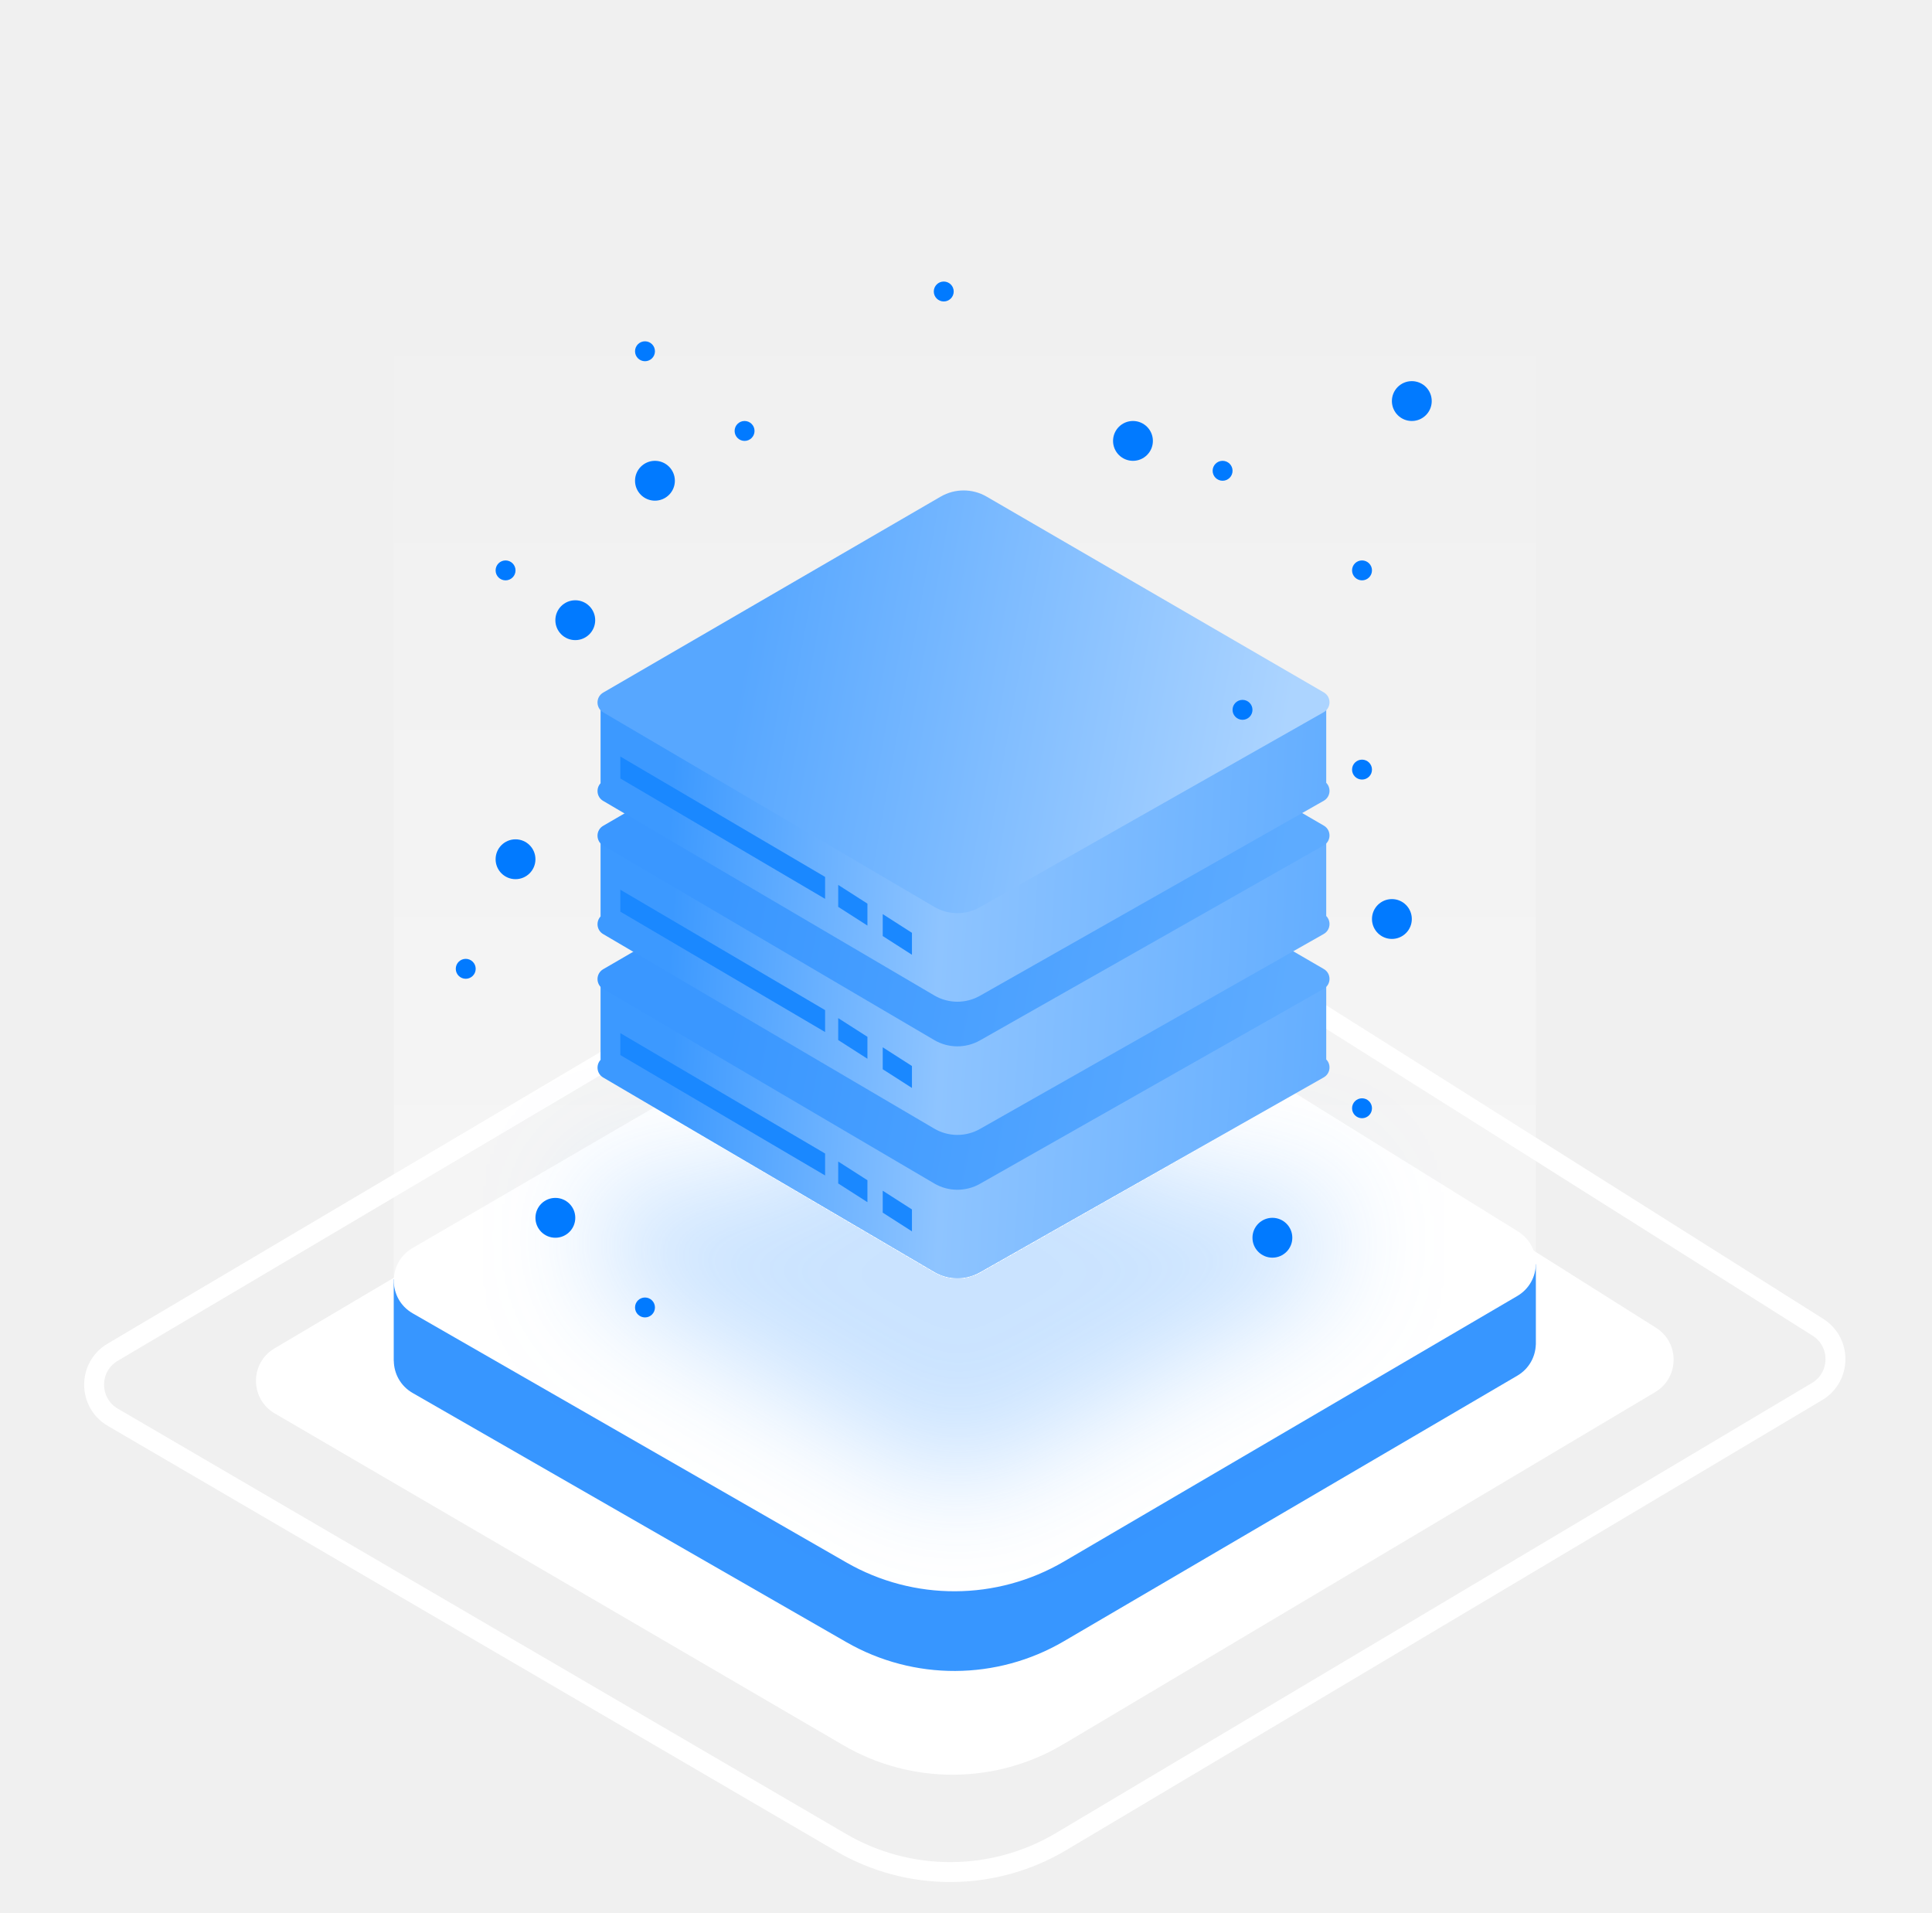
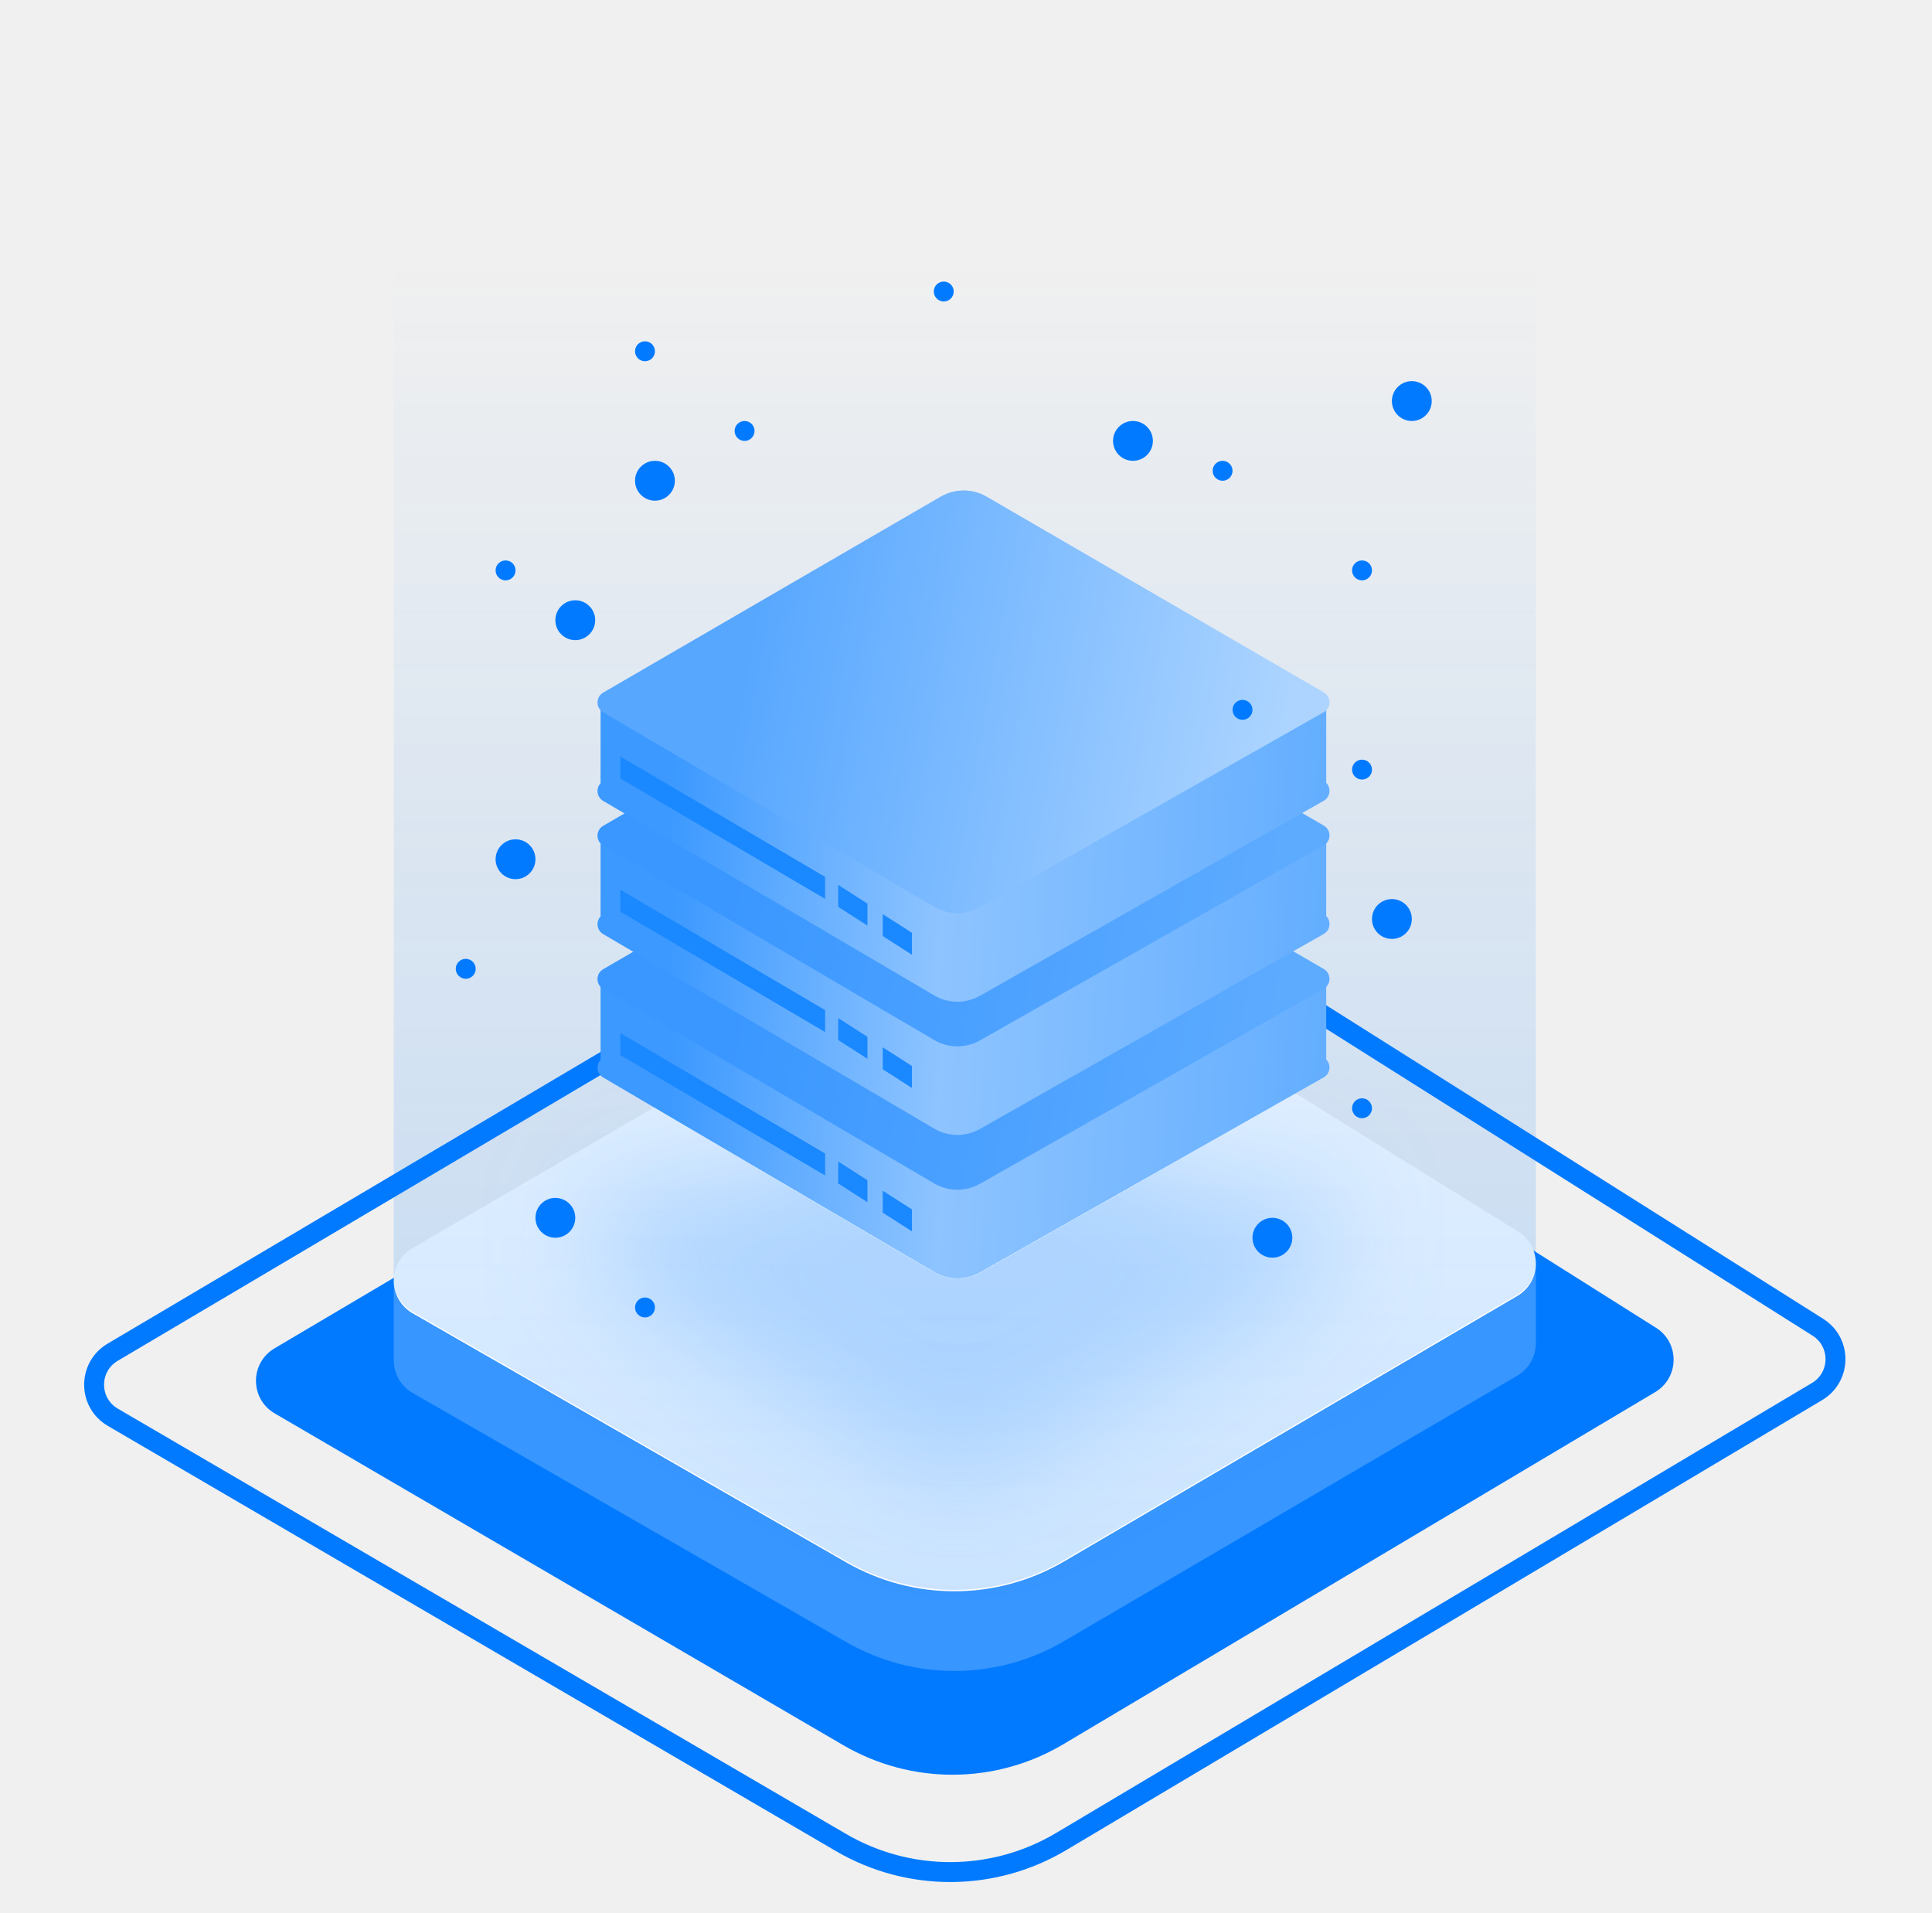
<svg xmlns="http://www.w3.org/2000/svg" width="97" height="96" viewBox="0 0 97 96" fill="none">
-   <path d="M42.223 92.491L5.664 71.145C4.417 70.417 4.412 68.617 5.654 67.882L45.135 44.52C48.649 42.441 53.031 42.504 56.484 44.682L91.271 66.626C92.466 67.38 92.443 69.13 91.229 69.853L53.277 92.444C49.875 94.469 45.642 94.487 42.223 92.491Z" stroke="white" />
-   <path d="M42.336 87.605L13.791 70.95C12.543 70.222 12.538 68.421 13.782 67.686L44.696 49.405C48.208 47.328 52.587 47.391 56.04 49.567L83.144 66.653C84.34 67.407 84.317 69.159 83.102 69.882L53.385 87.559C49.984 89.582 45.754 89.6 42.336 87.605Z" fill="white" />
+   <path d="M42.223 92.491L5.664 71.145C4.417 70.417 4.412 68.617 5.654 67.882L45.135 44.52C48.649 42.441 53.031 42.504 56.484 44.682L91.271 66.626C92.466 67.38 92.443 69.13 91.229 69.853L53.277 92.444C49.875 94.469 45.642 94.487 42.223 92.491Z" stroke="#017AFF" />
+   <path d="M42.336 87.605L13.791 70.95C12.543 70.222 12.538 68.421 13.782 67.686L44.696 49.405C48.208 47.328 52.587 47.391 56.04 49.567L83.144 66.653C84.34 67.407 84.317 69.159 83.102 69.882L53.385 87.559C49.984 89.582 45.754 89.6 42.336 87.605Z" fill="#017AFF" />
  <path fill-rule="evenodd" clip-rule="evenodd" d="M20.722 69.928L42.495 82.434C45.88 84.378 50.047 84.361 53.415 82.388L76.174 69.061C76.777 68.708 77.09 68.103 77.109 67.489L77.111 67.489V63.46L72.512 63.521L55.603 53.028C52.181 50.905 47.868 50.844 44.388 52.869L25.009 64.15L19.768 64.219V68.315L19.772 68.315C19.781 68.944 20.098 69.57 20.722 69.928Z" fill="#3796FF" />
  <path d="M42.494 78.434L20.721 65.928C19.459 65.203 19.454 63.383 20.712 62.651L44.388 48.869C47.868 46.844 52.181 46.905 55.602 49.028L76.215 61.819C77.426 62.571 77.404 64.341 76.174 65.061L53.415 78.388C50.046 80.361 45.879 80.378 42.494 78.434Z" fill="white" />
-   <path opacity="0.7" d="M20.722 65.858L42.495 78.364C45.88 80.308 50.047 80.291 53.415 78.318L76.174 64.991C76.777 64.638 77.09 64.033 77.109 63.419L77.111 63.419V59.391V13L19.772 13L19.768 60.15V64.245L19.772 64.245C19.781 64.875 20.098 65.5 20.722 65.858Z" fill="url(#paint0_linear_3401_56560)" />
-   <g>
-     <g filter="url(#filter0_d_3401_56560)">
-       <path fill-rule="evenodd" clip-rule="evenodd" d="M30.283 54.089L46.905 63.853C47.612 64.269 48.487 64.275 49.201 63.871L66.46 54.084C66.799 53.891 66.842 53.439 66.586 53.181V49.353L59.925 49.292L49.534 43.26C48.821 42.846 47.941 42.846 47.229 43.26L37.203 49.082L30.153 49.017V53.203C29.912 53.46 29.956 53.897 30.283 54.089Z" fill="url(#paint1_linear_3401_56560)" />
+   <path opacity="0.2" d="M20.722 65.858L42.495 78.364C45.88 80.308 50.047 80.291 53.415 78.318L76.174 64.991C76.777 64.638 77.09 64.033 77.109 63.419L77.111 63.419V59.391V13L19.772 13L19.768 60.15V64.245L19.772 64.245C19.781 64.875 20.098 65.5 20.722 65.858Z" fill="url(#paint0_linear_3401_55904)" />
+   <g class="icon_animate_9">
+     <g filter="url(#filter0_d_3401_55904)">
+       <path fill-rule="evenodd" clip-rule="evenodd" d="M30.283 54.089L46.905 63.853C47.612 64.269 48.487 64.275 49.201 63.871L66.46 54.084C66.799 53.891 66.842 53.439 66.586 53.181V49.353L59.925 49.292L49.534 43.26C48.821 42.846 47.941 42.846 47.229 43.26L37.203 49.082L30.153 49.017V53.203C29.912 53.46 29.956 53.897 30.283 54.089Z" fill="url(#paint1_linear_3401_55904)" />
    </g>
    <path d="M31.145 51.862L41.425 57.905V59.006L31.145 52.963V51.862Z" fill="#1A88FF" />
    <path d="M42.084 58.307L43.551 59.246V60.348L42.084 59.408V58.307Z" fill="#1A88FF" />
    <path d="M44.319 59.772L45.786 60.712V61.813L44.319 60.873V59.772Z" fill="#1A88FF" />
-     <path d="M46.905 59.408L30.283 49.644C29.904 49.421 29.905 48.873 30.285 48.653L47.228 38.815C47.941 38.401 48.821 38.401 49.534 38.815L66.464 48.643C66.848 48.865 66.845 49.42 66.459 49.638L49.2 59.426C48.487 59.83 47.612 59.824 46.905 59.408Z" fill="url(#paint2_linear_3401_56560)" />
-     <path fill-rule="evenodd" clip-rule="evenodd" d="M30.283 46.89L46.905 56.655C47.612 57.07 48.487 57.077 49.201 56.672L66.46 46.885C66.799 46.692 66.842 46.24 66.586 45.982V42.155L59.925 42.093L49.534 36.061C48.821 35.648 47.941 35.648 47.229 36.062L37.203 41.883L30.153 41.818V46.005C29.912 46.261 29.956 46.698 30.283 46.89Z" fill="url(#paint3_linear_3401_56560)" />
+     <path d="M46.905 59.408L30.283 49.644C29.904 49.421 29.905 48.873 30.285 48.653L47.228 38.815C47.941 38.401 48.821 38.401 49.534 38.815L66.464 48.643C66.848 48.865 66.845 49.42 66.459 49.638L49.2 59.426C48.487 59.83 47.612 59.824 46.905 59.408Z" fill="url(#paint2_linear_3401_55904)" />
+     <path fill-rule="evenodd" clip-rule="evenodd" d="M30.283 46.89L46.905 56.655C47.612 57.07 48.487 57.077 49.201 56.672L66.46 46.885C66.799 46.692 66.842 46.24 66.586 45.982V42.155L59.925 42.093L49.534 36.061C48.821 35.648 47.941 35.648 47.229 36.062L37.203 41.883L30.153 41.818V46.005C29.912 46.261 29.956 46.698 30.283 46.89Z" fill="url(#paint3_linear_3401_55904)" />
    <path d="M31.145 44.663L41.425 50.706V51.807L31.145 45.764V44.663Z" fill="#1A88FF" />
    <path d="M42.084 51.108L43.551 52.047V53.149L42.084 52.209V51.108Z" fill="#1A88FF" />
    <path d="M44.319 52.573L45.786 53.512V54.614L44.319 53.674V52.573Z" fill="#1A88FF" />
-     <path d="M46.905 52.209L30.283 42.445C29.904 42.222 29.905 41.674 30.285 41.454L47.228 31.616C47.941 31.202 48.821 31.202 49.534 31.616L66.464 41.444C66.848 41.666 66.845 42.221 66.459 42.439L49.2 52.227C48.487 52.631 47.612 52.624 46.905 52.209Z" fill="url(#paint4_linear_3401_56560)" />
-     <path fill-rule="evenodd" clip-rule="evenodd" d="M30.283 40.204L46.905 49.968C47.612 50.384 48.487 50.391 49.201 49.986L66.46 40.199C66.799 40.006 66.842 39.554 66.586 39.296V35.468L59.925 35.407L49.534 29.375C48.821 28.962 47.941 28.962 47.229 29.375L37.203 35.197L30.153 35.132V39.318C29.912 39.575 29.956 40.012 30.283 40.204Z" fill="url(#paint5_linear_3401_56560)" />
+     <path d="M46.905 52.209L30.283 42.445C29.904 42.222 29.905 41.674 30.285 41.454L47.228 31.616C47.941 31.202 48.821 31.202 49.534 31.616L66.464 41.444C66.848 41.666 66.845 42.221 66.459 42.439L49.2 52.227C48.487 52.631 47.612 52.624 46.905 52.209Z" fill="url(#paint4_linear_3401_55904)" />
+     <path fill-rule="evenodd" clip-rule="evenodd" d="M30.283 40.204L46.905 49.968C47.612 50.384 48.487 50.391 49.201 49.986L66.46 40.199C66.799 40.006 66.842 39.554 66.586 39.296V35.468L59.925 35.407L49.534 29.375C48.821 28.962 47.941 28.962 47.229 29.375L37.203 35.197L30.153 35.132V39.318C29.912 39.575 29.956 40.012 30.283 40.204Z" fill="url(#paint5_linear_3401_55904)" />
    <path d="M31.145 37.977L41.425 44.02V45.121L31.145 39.078V37.977Z" fill="#1A88FF" />
    <path d="M42.084 44.422L43.551 45.361V46.463L42.084 45.523V44.422Z" fill="#1A88FF" />
    <path d="M44.319 45.887L45.786 46.826V47.928L44.319 46.988V45.887Z" fill="#1A88FF" />
-     <path d="M46.905 45.523L30.283 35.758C29.904 35.536 29.905 34.988 30.285 34.767L47.228 24.93C47.941 24.516 48.821 24.516 49.534 24.929L66.464 34.757C66.848 34.98 66.845 35.534 66.459 35.753L49.2 45.54C48.487 45.945 47.612 45.938 46.905 45.523Z" fill="url(#paint6_linear_3401_56560)" />
+     <path d="M46.905 45.523L30.283 35.758C29.904 35.536 29.905 34.988 30.285 34.767L47.228 24.93C47.941 24.516 48.821 24.516 49.534 24.929L66.464 34.757C66.848 34.98 66.845 35.534 66.459 35.753L49.2 45.54C48.487 45.945 47.612 45.938 46.905 45.523Z" fill="url(#paint6_linear_3401_55904)" />
  </g>
-   <g>
+   <g class="icon_animate_snow_9">
    <circle cx="63.883" cy="62.133" r="1" fill="#017AFF" />
    <circle cx="27.883" cy="61.133" r="1" fill="#017AFF" />
    <circle cx="25.883" cy="43.133" r="1" fill="#017AFF" />
    <circle cx="32.883" cy="24.133" r="1" fill="#017AFF" />
    <circle cx="28.883" cy="31.133" r="1" fill="#017AFF" />
    <circle cx="70.883" cy="20.133" r="1" fill="#017AFF" />
    <circle cx="56.883" cy="22.133" r="1" fill="#017AFF" />
    <circle cx="69.883" cy="46.133" r="1" fill="#017AFF" />
    <circle cx="68.383" cy="55.633" r="0.5" fill="#017AFF" />
    <circle cx="37.383" cy="21.633" r="0.5" fill="#017AFF" />
    <circle cx="68.383" cy="28.633" r="0.5" fill="#017AFF" />
    <circle cx="62.383" cy="35.633" r="0.5" fill="#017AFF" />
    <circle cx="25.383" cy="28.633" r="0.5" fill="#017AFF" />
    <circle cx="47.383" cy="14.633" r="0.5" fill="#017AFF" />
    <circle cx="32.383" cy="17.633" r="0.5" fill="#017AFF" />
    <circle cx="61.383" cy="23.633" r="0.5" fill="#017AFF" />
    <circle cx="68.383" cy="38.633" r="0.5" fill="#017AFF" />
    <circle cx="23.383" cy="48.633" r="0.5" fill="#017AFF" />
    <circle cx="32.383" cy="65.633" r="0.5" fill="#017AFF" />
  </g>
  <defs>
-     <filter id="filter0_d_3401_56560" x="24.261" y="42.95" width="48.23" height="37.291" filterUnits="userSpaceOnUse" color-interpolation-filters="sRGB">
+     <filter id="filter0_d_3401_55904" x="24.261" y="42.95" width="48.23" height="37.291" filterUnits="userSpaceOnUse" color-interpolation-filters="sRGB">
      <feFlood flood-opacity="0" result="BackgroundImageFix" />
      <feColorMatrix in="SourceAlpha" type="matrix" values="0 0 0 0 0 0 0 0 0 0 0 0 0 0 0 0 0 0 127 0" result="hardAlpha" />
      <feOffset dy="10.331" />
      <feGaussianBlur stdDeviation="2.87" />
      <feComposite in2="hardAlpha" operator="out" />
      <feColorMatrix type="matrix" values="0 0 0 0 0.232 0 0 0 0 0.596 0 0 0 0 1 0 0 0 0.27 0" />
-       <feBlend mode="normal" in2="BackgroundImageFix" result="effect1_dropShadow_3401_56560" />
-       <feBlend mode="normal" in="SourceGraphic" in2="effect1_dropShadow_3401_56560" result="shape" />
+       <feBlend mode="normal" in2="BackgroundImageFix" result="effect1_dropShadow_3401_55904" />
+       <feBlend mode="normal" in="SourceGraphic" in2="effect1_dropShadow_3401_55904" result="shape" />
    </filter>
-     <linearGradient id="paint0_linear_3401_56560" x1="48.44" y1="13" x2="48.44" y2="79.81" gradientUnits="userSpaceOnUse">
-       <stop stop-color="white" stop-opacity="0" />
-       <stop offset="1" stop-color="white" stop-opacity="0.67" />
+     <linearGradient id="paint0_linear_3401_55904" x1="48.44" y1="13" x2="48.44" y2="79.81" gradientUnits="userSpaceOnUse">
+       <stop stop-color="#017AFF" stop-opacity="0" />
+       <stop offset="1" stop-color="#017AFF" />
    </linearGradient>
-     <linearGradient id="paint1_linear_3401_56560" x1="33.638" y1="54.718" x2="66.34" y2="56.689" gradientUnits="userSpaceOnUse">
+     <linearGradient id="paint1_linear_3401_55904" x1="33.638" y1="54.718" x2="66.34" y2="56.689" gradientUnits="userSpaceOnUse">
      <stop stop-color="#3C99FF" />
      <stop offset="0.424" stop-color="#8EC4FF" />
      <stop offset="1" stop-color="#64AEFF" />
    </linearGradient>
-     <linearGradient id="paint2_linear_3401_56560" x1="37.766" y1="44.816" x2="64.732" y2="49.677" gradientUnits="userSpaceOnUse">
+     <linearGradient id="paint2_linear_3401_55904" x1="37.766" y1="44.816" x2="64.732" y2="49.677" gradientUnits="userSpaceOnUse">
      <stop stop-color="#3A97FF" />
      <stop offset="1" stop-color="#5DABFF" />
    </linearGradient>
-     <linearGradient id="paint3_linear_3401_56560" x1="33.638" y1="47.52" x2="66.34" y2="49.49" gradientUnits="userSpaceOnUse">
+     <linearGradient id="paint3_linear_3401_55904" x1="33.638" y1="47.52" x2="66.34" y2="49.49" gradientUnits="userSpaceOnUse">
      <stop stop-color="#3C99FF" />
      <stop offset="0.424" stop-color="#8EC4FF" />
      <stop offset="1" stop-color="#64AEFF" />
    </linearGradient>
-     <linearGradient id="paint4_linear_3401_56560" x1="37.766" y1="37.617" x2="64.732" y2="42.478" gradientUnits="userSpaceOnUse">
+     <linearGradient id="paint4_linear_3401_55904" x1="37.766" y1="37.617" x2="64.732" y2="42.478" gradientUnits="userSpaceOnUse">
      <stop stop-color="#3A97FF" />
      <stop offset="1" stop-color="#5DABFF" />
    </linearGradient>
-     <linearGradient id="paint5_linear_3401_56560" x1="33.638" y1="40.833" x2="66.34" y2="42.804" gradientUnits="userSpaceOnUse">
+     <linearGradient id="paint5_linear_3401_55904" x1="33.638" y1="40.833" x2="66.34" y2="42.804" gradientUnits="userSpaceOnUse">
      <stop stop-color="#3C99FF" />
      <stop offset="0.424" stop-color="#8EC4FF" />
      <stop offset="1" stop-color="#64AEFF" />
    </linearGradient>
-     <linearGradient id="paint6_linear_3401_56560" x1="37.766" y1="30.931" x2="64.732" y2="35.791" gradientUnits="userSpaceOnUse">
+     <linearGradient id="paint6_linear_3401_55904" x1="37.766" y1="30.931" x2="64.732" y2="35.791" gradientUnits="userSpaceOnUse">
      <stop stop-color="#57A7FF" />
      <stop offset="1" stop-color="#ACD4FF" />
    </linearGradient>
  </defs>
</svg>
